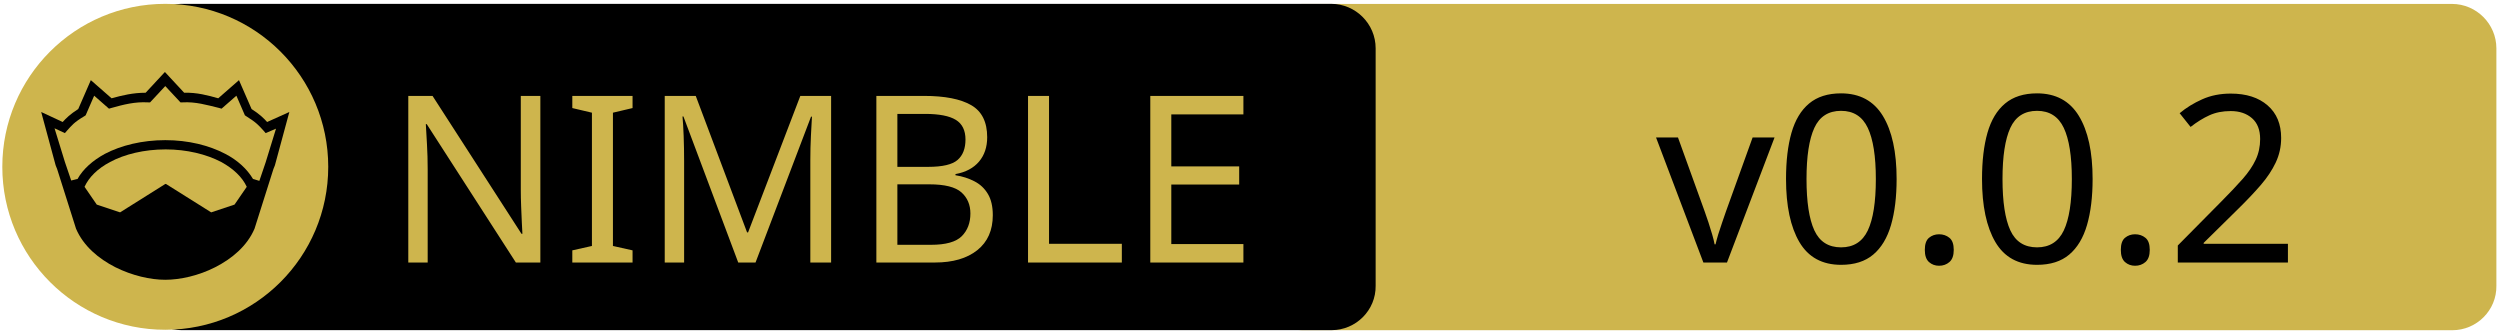
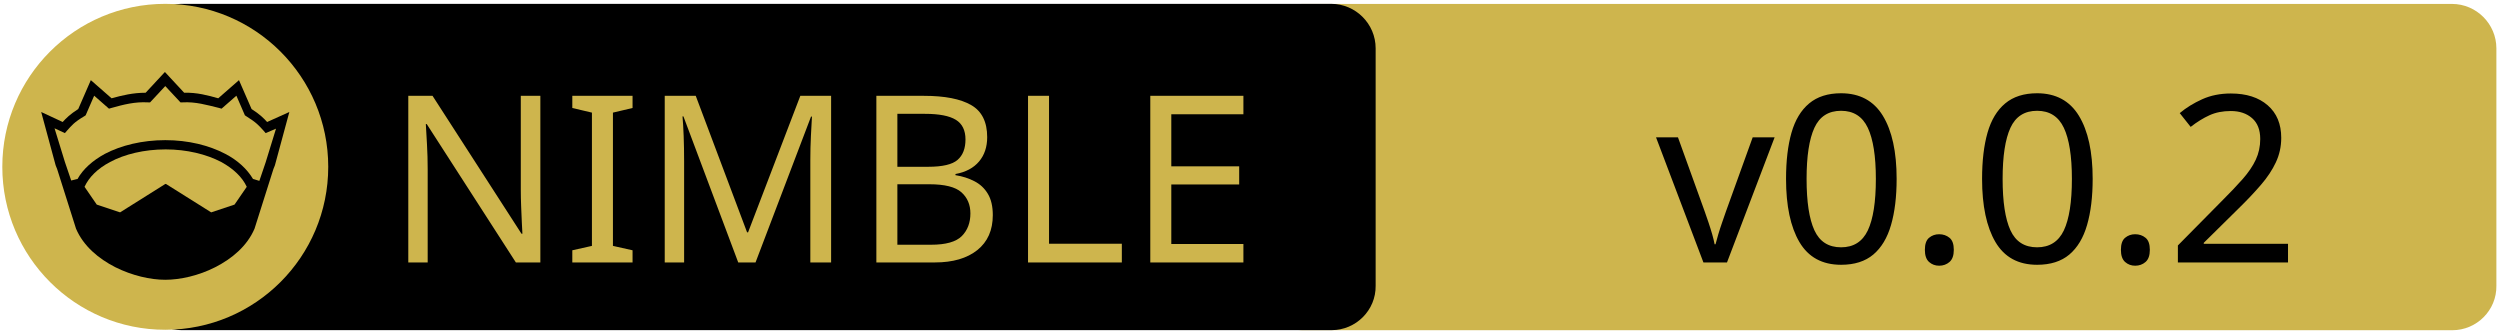
<svg xmlns="http://www.w3.org/2000/svg" xmlns:xlink="http://www.w3.org/1999/xlink" width="675" height="90" xml:space="preserve" version="1.1">
  <a xlink:href="https://github.com/jxy/sitmo">
    <g>
      <path fill="#CEB54D" id="svg_15" d="m662.123,89.159l-310.5,0c-6.6,0 -12,-5.4 -12,-12l0,-64.1c0,-6.6 5.4,-12 12,-12l310.4,0c6.6,0 12,5.4 12,12l0,64.1c0.1,6.6 -5.3,12 -11.9,12z" />
      <path id="svg_1" d="m359.524,89.139l-310.5,0c-6.6,0 -12,-5.4 -12,-12l0,-64.1c0,-6.6 5.4,-12 12,-12l310.4,0c6.6,0 12,5.4 12,12l0,64.1c0.1,6.6 -5.3,12 -11.9,12z" />
      <rect id="svg_2" fill="none" height="45.9" width="315.3" class="st0" y="24.539" x="60.224" />
      <circle id="svg_4" fill="#CEB54D" r="44" cy="45.039" cx="44.624" class="st1" />
      <g id="XMLID_4_">
        <path id="svg_5" d="m78.124,30.239l-3.9,14.4l-0.4,1l-5.1,16.1c0,0 0,0 0,0c-2,4.7 -6.1,8.1 -10.6,10.4c-4.5,2.3 -9.5,3.4 -13.5,3.4c-4,0 -8.9,-1.1 -13.5,-3.4c-4.5,-2.3 -8.6,-5.7 -10.6,-10.4c0,0 0,0 0,0l-5.1,-16.1l-0.4,-1l-3.9,-14.4l5.8,2.7c0.9,-1 2,-2.1 4.2,-3.5l3.4,-7.8l5.6,4.9c2.9,-0.8 5.8,-1.5 9.2,-1.5l5.2,-5.6l5.2,5.6c3.4,-0.1 6.4,0.7 9.2,1.5l5.6,-4.9l3.4,7.8c2.2,1.4 3.3,2.5 4.2,3.5l6,-2.7z" />
        <g id="XMLID_6_">
          <g id="svg_6">
            <path id="svg_7" fill="#CEB54D" d="m66.624,50.439l-3.3,4.8l-6.3,2.1l-12.1,-7.6c-0.1,-0.1 -0.3,-0.1 -0.4,0l-12.1,7.6l-6.3,-2.1l-3.3,-4.8c1.2,-2.6 3.5,-4.9 6.9,-6.7c3.9,-2.1 9.2,-3.4 15,-3.4c5.7,0 11,1.3 15,3.4c3.3,1.8 5.7,4.1 6.9,6.7z" class="st1" />
          </g>
          <g id="svg_8" />
        </g>
        <g id="XMLID_5_">
          <g id="svg_9">
            <path id="svg_10" fill="#CEB54D" d="m74.524,34.739l-2.8,9.1l-1.7,5l-1.6,-0.5c0,0 -0.1,0 -0.1,0c-1.6,-2.7 -4.2,-5.1 -7.5,-6.8c-4.4,-2.3 -10,-3.7 -16.2,-3.7c-6.2,0 -11.9,1.4 -16.3,3.7c-3.3,1.8 -5.9,4.1 -7.4,6.8c0,0 -0.1,0 -0.1,0l-1.6,0.4l-1.7,-5l-2.8,-9.1l2.8,1.3l0.6,-0.7c1.2,-1.3 1.8,-2.2 4.7,-3.9l0.3,-0.2l2.3,-5.3l4,3.5l0.7,-0.2c3.2,-0.9 6.3,-1.7 9.8,-1.5l0.6,0l4.1,-4.4l4.1,4.4l0.6,0c3.5,-0.2 6.5,0.7 9.8,1.5l0.7,0.2l4,-3.5l2.3,5.3l0.3,0.2c2.9,1.8 3.5,2.6 4.7,3.9l0.6,0.7l2.8,-1.2z" class="st1" />
          </g>
          <g id="svg_11" />
        </g>
      </g>
-       <text x="-442" y="-350" id="svg_16" font-size="63px" font-family="'PT Sans Caption'" fill="#CEB54D" class="st1 st2 st3" transform="matrix(1 0 0 1 546.13 420.879)">NIMBLE</text>
-       <text x="-99.0" y="-350" id="svg_17" font-size="63px" font-family="'PT Sans Caption'" fill="#000000" class="st1 st2 st3" transform="matrix(1 0 0 1 546.13 420.879)">v0.0.2</text>
+       <text x="-442" y="-350.021" id="svg_16" font-size="63px" font-family="'PT Sans Caption'" fill="#CEB54D" class="st1 st2 st3" transform="matrix(1 0 0 1 546.13 420.879)">NIMBLE</text>
+       <text x="-99.0" y="-350.012" id="svg_17" font-size="63.012px" font-family="'PT Sans Caption'" fill="#000000" class="st1 st2 st3" transform="matrix(1 0 0 1 546.13 420.879)">v0.0.2</text>
    </g>
  </a>
</svg>
